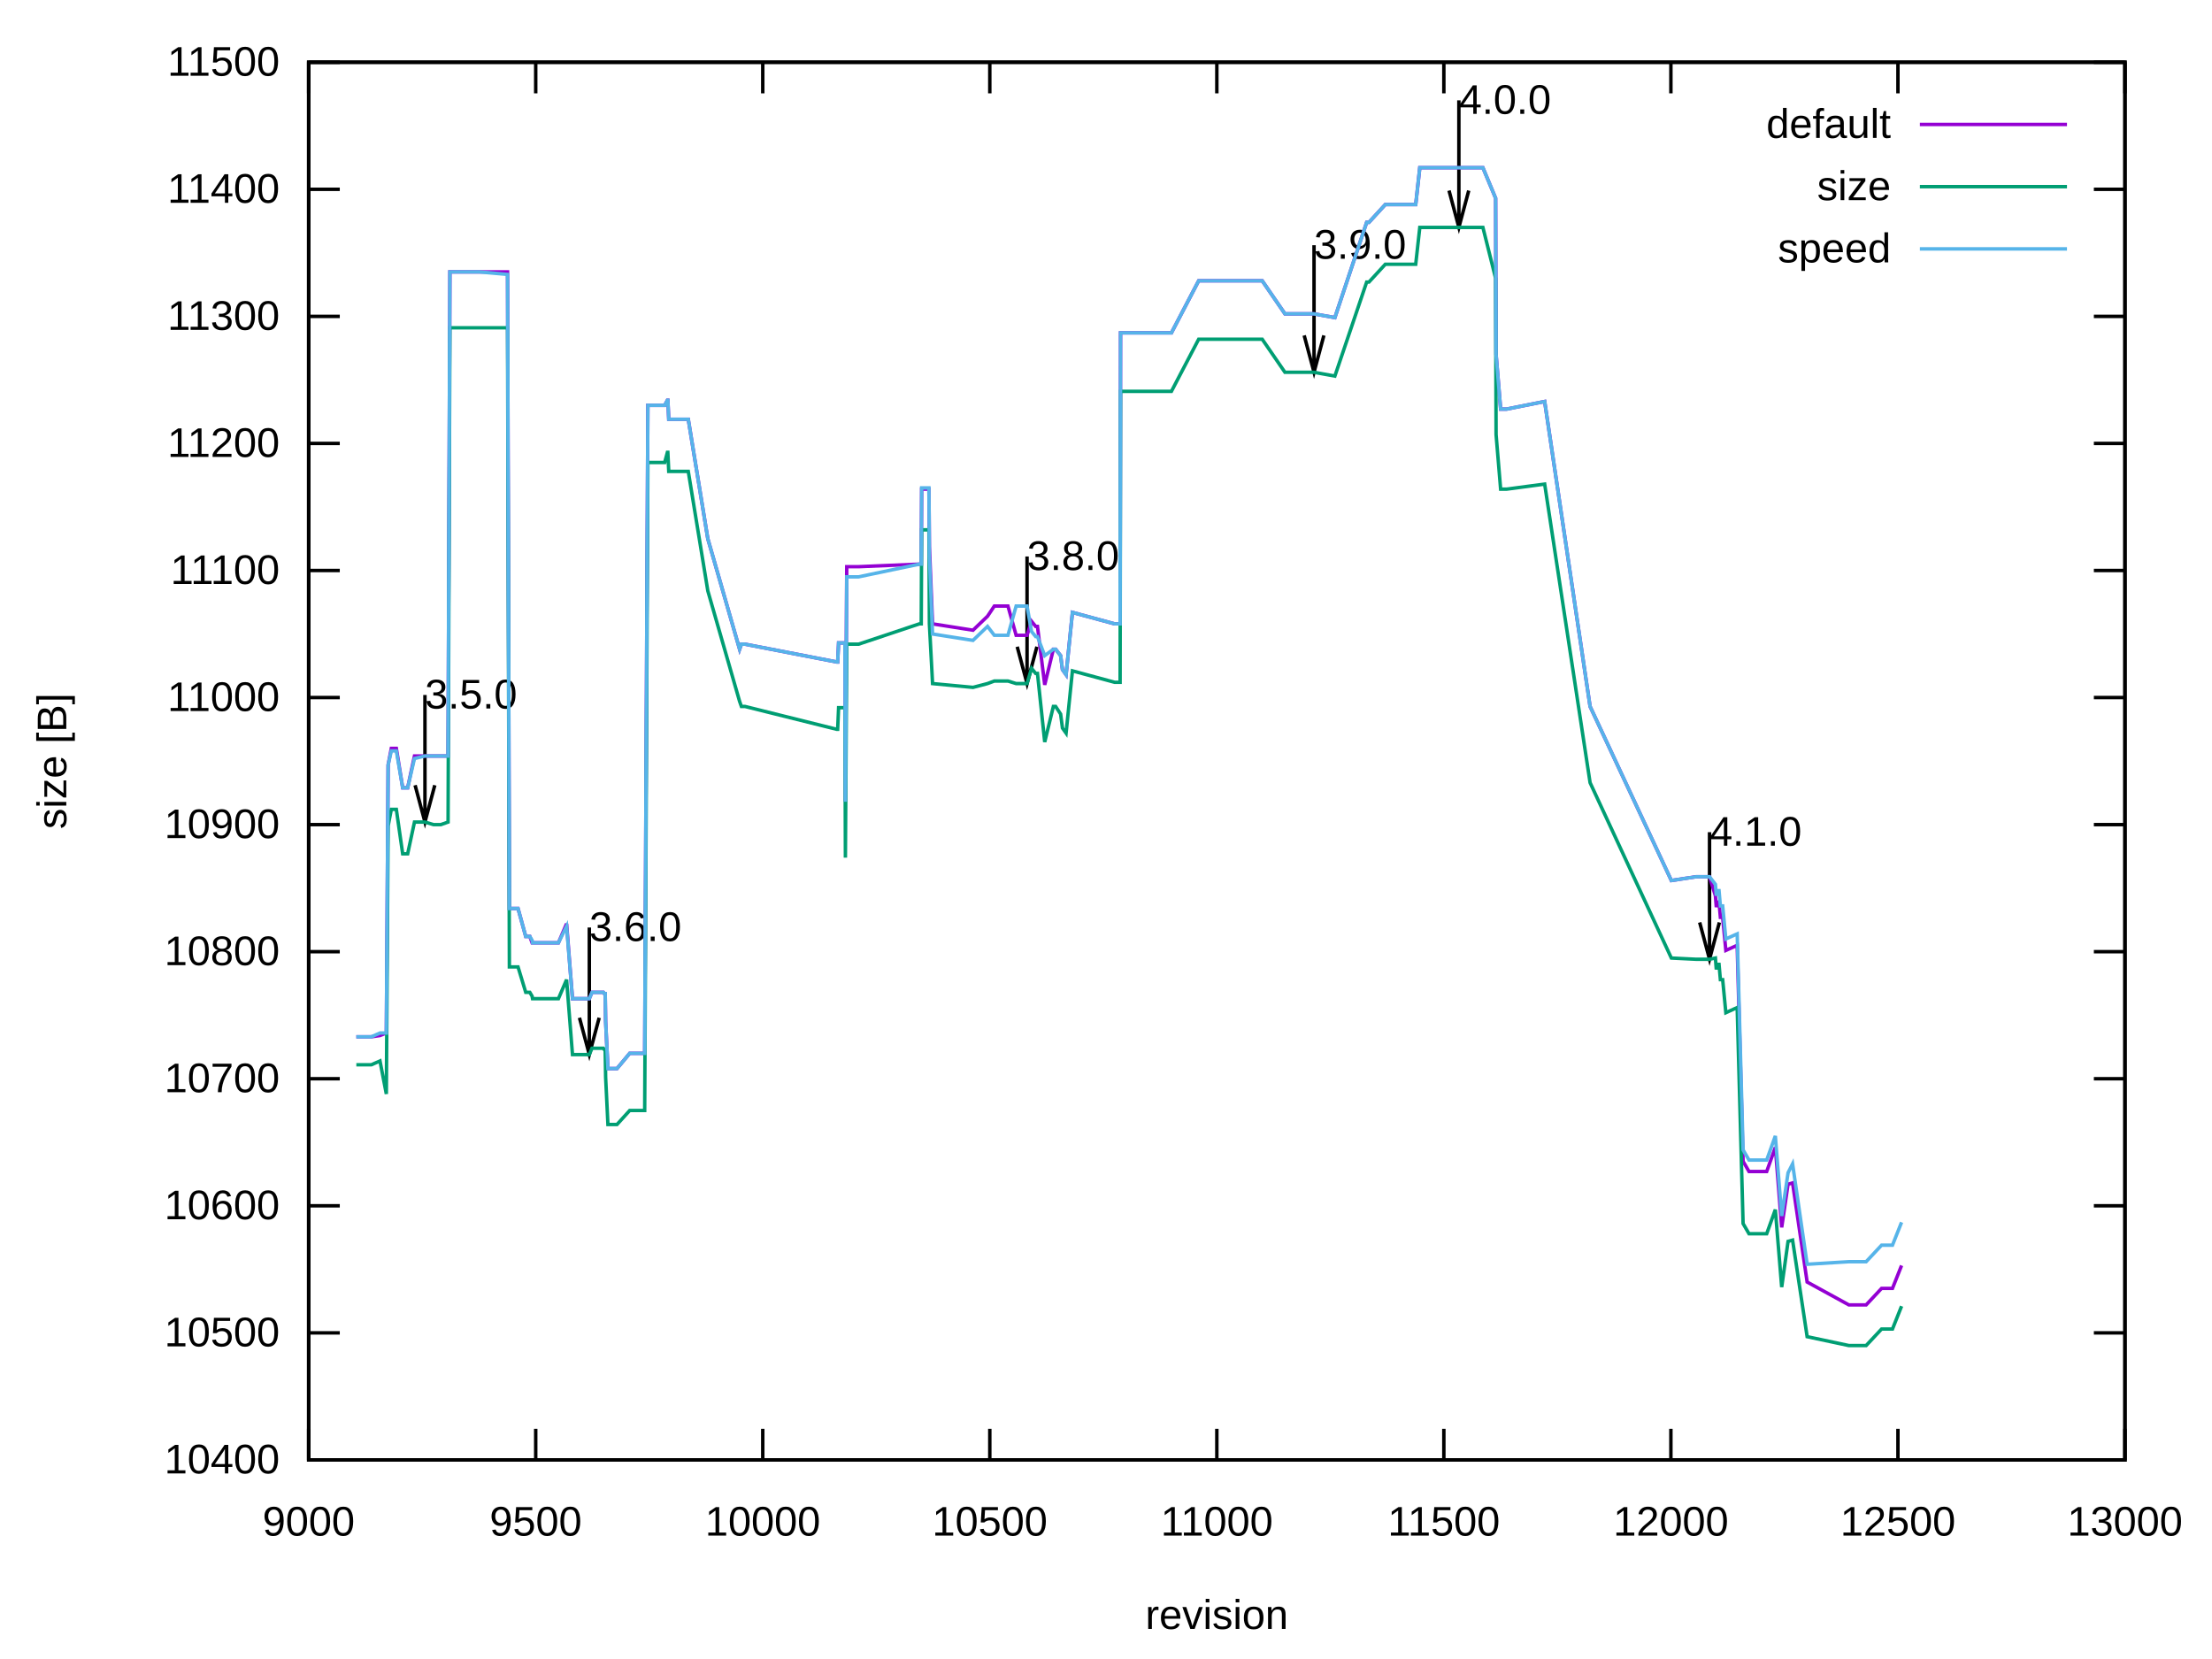
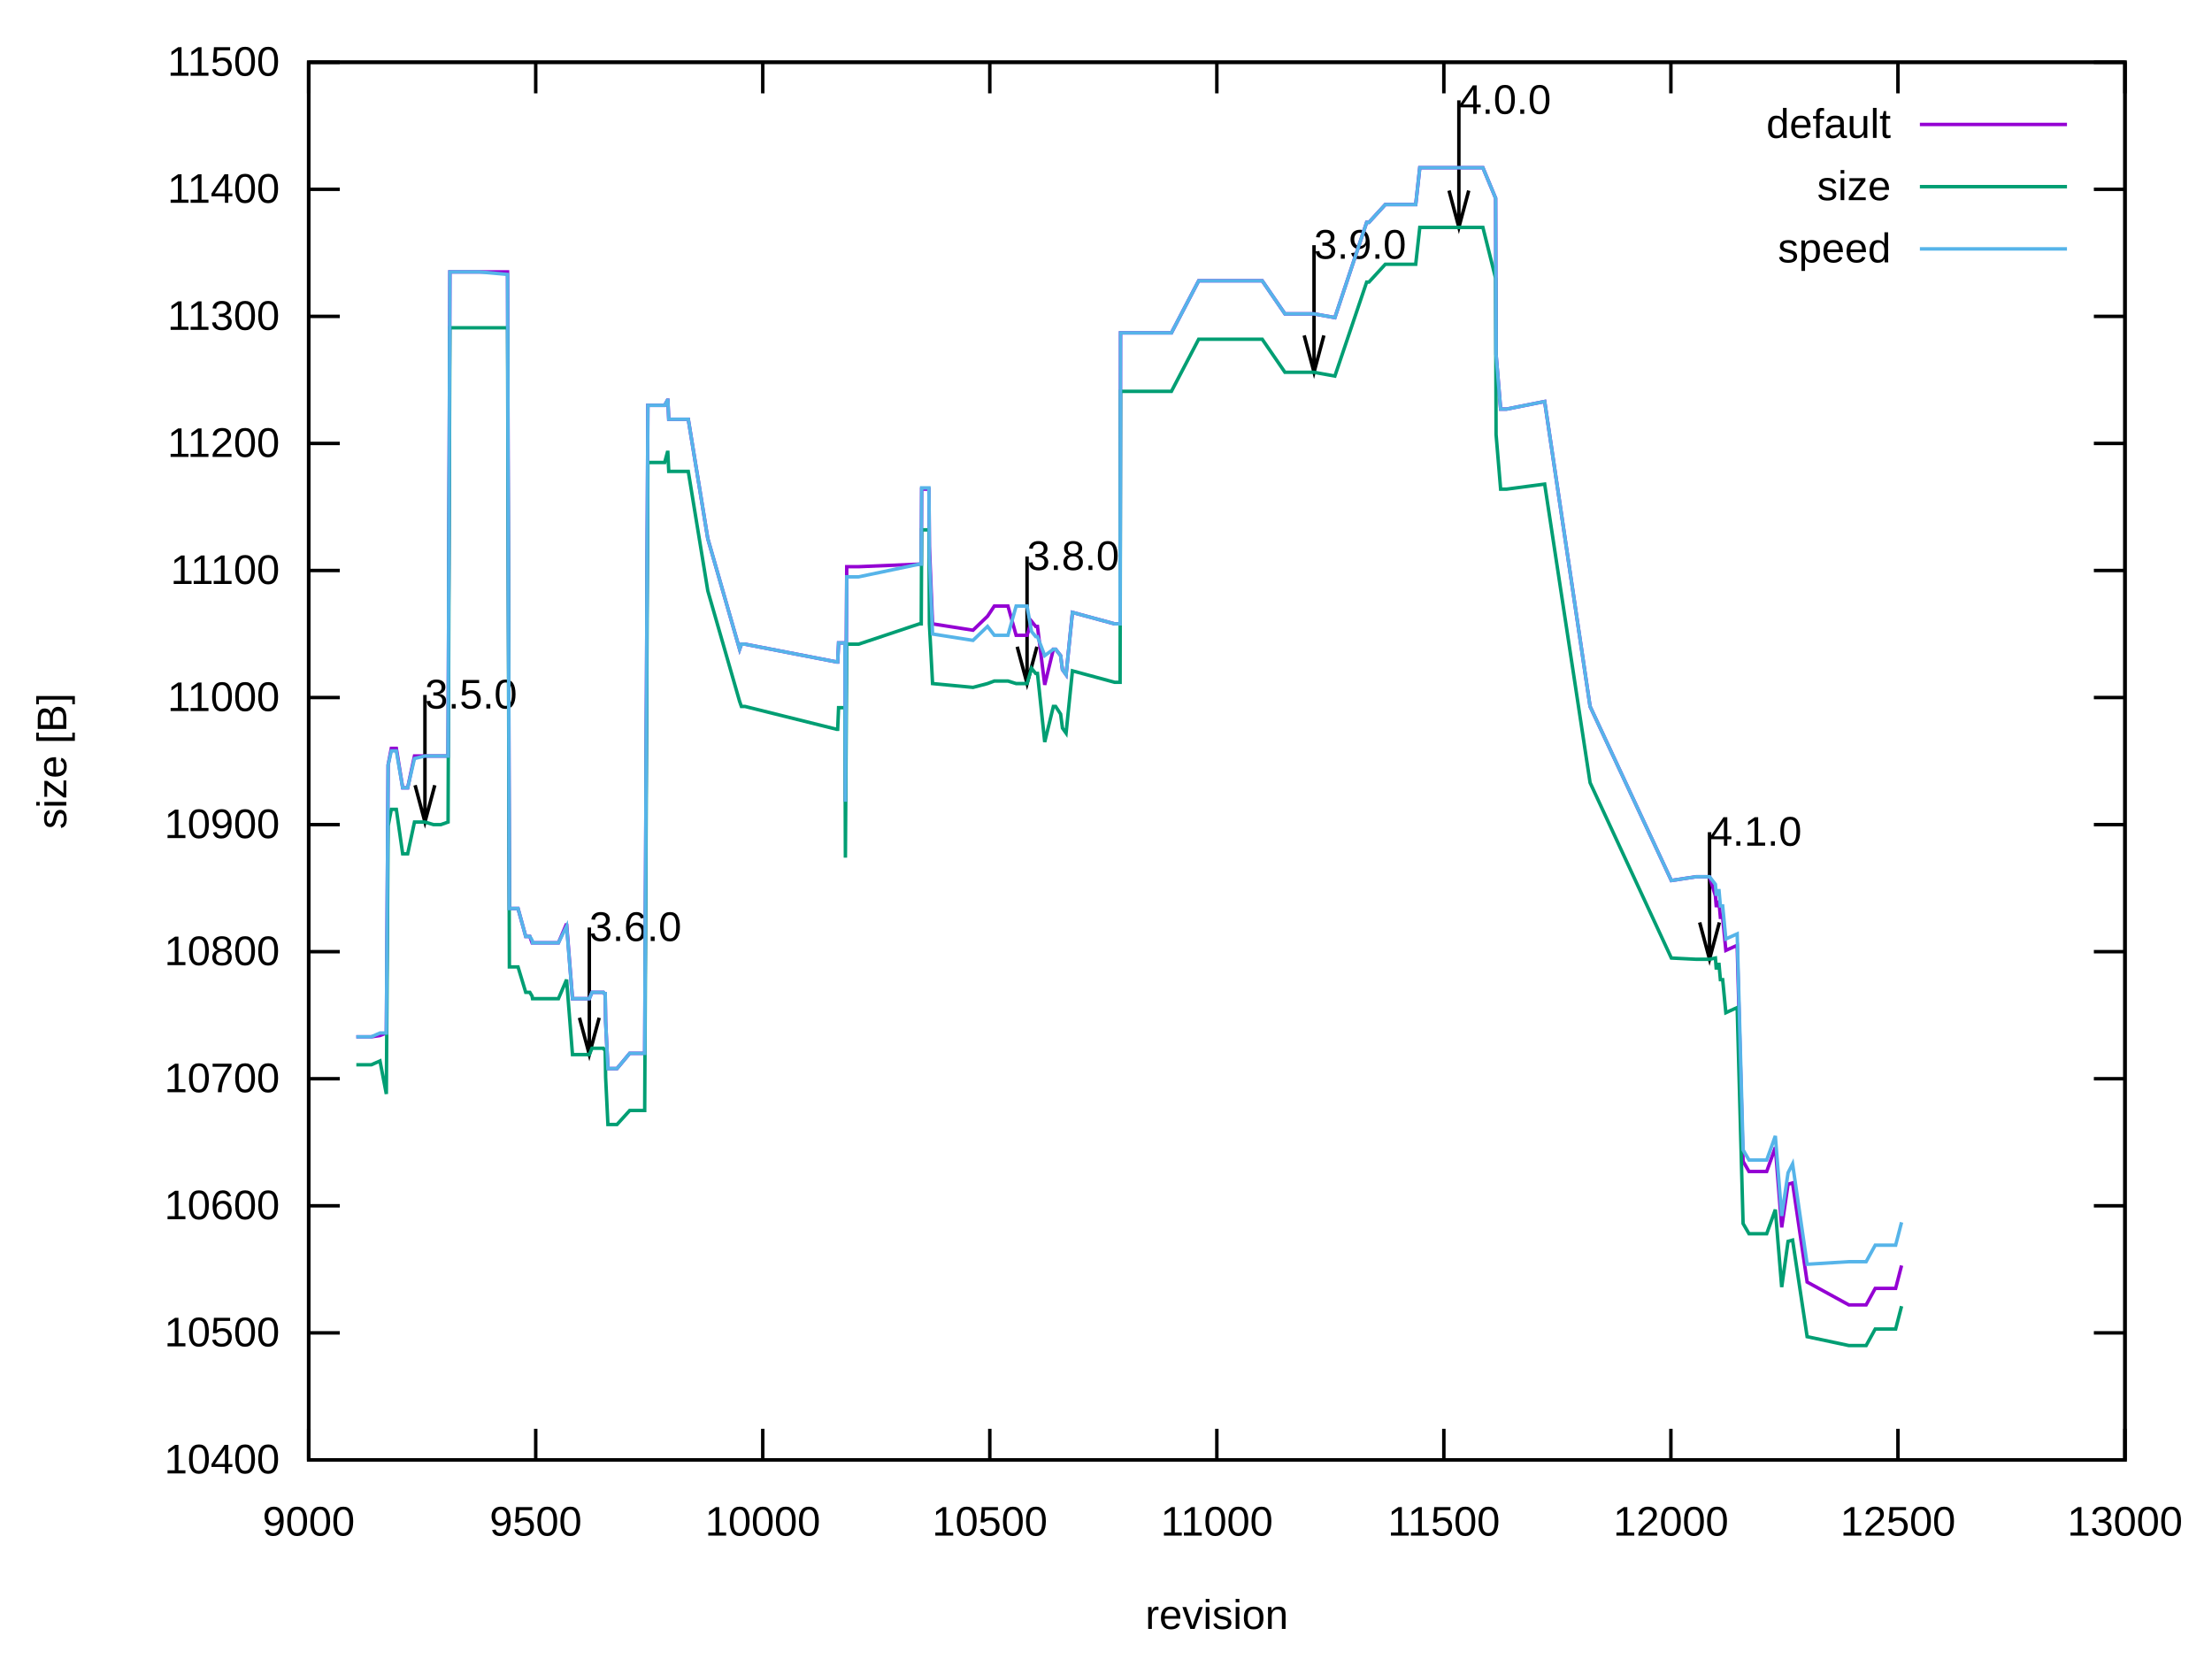
<svg xmlns="http://www.w3.org/2000/svg" xmlns:xlink="http://www.w3.org/1999/xlink" width="640" height="480" viewBox="0 0 640 480">
  <g id="gnuplot_canvas">
    <rect x="0" y="0" width="640" height="480" fill="none" />
    <defs>
      <circle id="gpDot" r="0.5" stroke-width="0.5" stroke="currentColor" />
      <path id="gpPt0" stroke-width="0.222" stroke="currentColor" d="M-1,0 h2 M0,-1 v2" />
      <path id="gpPt1" stroke-width="0.222" stroke="currentColor" d="M-1,-1 L1,1 M1,-1 L-1,1" />
      <path id="gpPt2" stroke-width="0.222" stroke="currentColor" d="M-1,0 L1,0 M0,-1 L0,1 M-1,-1 L1,1 M-1,1 L1,-1" />
      <rect id="gpPt3" stroke-width="0.222" stroke="currentColor" x="-1" y="-1" width="2" height="2" />
      <rect id="gpPt4" stroke-width="0.222" stroke="currentColor" fill="currentColor" x="-1" y="-1" width="2" height="2" />
      <circle id="gpPt5" stroke-width="0.222" stroke="currentColor" cx="0" cy="0" r="1" />
      <use xlink:href="#gpPt5" id="gpPt6" fill="currentColor" stroke="none" />
      <path id="gpPt7" stroke-width="0.222" stroke="currentColor" d="M0,-1.33 L-1.33,0.67 L1.33,0.67 z" />
      <use xlink:href="#gpPt7" id="gpPt8" fill="currentColor" stroke="none" />
      <use xlink:href="#gpPt7" id="gpPt9" stroke="currentColor" transform="rotate(180)" />
      <use xlink:href="#gpPt9" id="gpPt10" fill="currentColor" stroke="none" />
      <use xlink:href="#gpPt3" id="gpPt11" stroke="currentColor" transform="rotate(45)" />
      <use xlink:href="#gpPt11" id="gpPt12" fill="currentColor" stroke="none" />
      <path id="gpPt13" stroke-width="0.222" stroke="currentColor" d="M0,1.330 L1.265,0.411 L0.782,-1.067 L-0.782,-1.076 L-1.265,0.411 z" />
      <use xlink:href="#gpPt13" id="gpPt14" fill="currentColor" stroke="none" />
      <filter id="textbox" filterUnits="objectBoundingBox" x="0" y="0" height="1" width="1">
        <feFlood flood-color="white" flood-opacity="1" result="bgnd" />
        <feComposite in="SourceGraphic" in2="bgnd" operator="atop" />
      </filter>
      <filter id="greybox" filterUnits="objectBoundingBox" x="0" y="0" height="1" width="1">
        <feFlood flood-color="lightgrey" flood-opacity="1" result="grey" />
        <feComposite in="SourceGraphic" in2="grey" operator="atop" />
      </filter>
    </defs>
    <g fill="none" color="white" stroke="currentColor" stroke-width="1.00" stroke-linecap="butt" stroke-linejoin="miter">
</g>
    <g fill="none" color="black" stroke="currentColor" stroke-width="1.00" stroke-linecap="butt" stroke-linejoin="miter">
      <path stroke="black" d="M89.31,422.40 L98.31,422.40 M614.82,422.40 L605.82,422.40  " />
      <g transform="translate(80.92,426.30)" stroke="none" fill="black" font-family="Arial" font-size="12.00" text-anchor="end">
        <text>
          <tspan font-family="Arial"> 10400</tspan>
        </text>
      </g>
    </g>
    <g fill="none" color="black" stroke="currentColor" stroke-width="1.00" stroke-linecap="butt" stroke-linejoin="miter">
      <path stroke="black" d="M89.31,385.64 L98.31,385.64 M614.82,385.64 L605.82,385.64  " />
      <g transform="translate(80.92,389.54)" stroke="none" fill="black" font-family="Arial" font-size="12.00" text-anchor="end">
        <text>
          <tspan font-family="Arial"> 10500</tspan>
        </text>
      </g>
    </g>
    <g fill="none" color="black" stroke="currentColor" stroke-width="1.00" stroke-linecap="butt" stroke-linejoin="miter">
      <path stroke="black" d="M89.31,348.87 L98.31,348.87 M614.82,348.87 L605.82,348.87  " />
      <g transform="translate(80.92,352.77)" stroke="none" fill="black" font-family="Arial" font-size="12.00" text-anchor="end">
        <text>
          <tspan font-family="Arial"> 10600</tspan>
        </text>
      </g>
    </g>
    <g fill="none" color="black" stroke="currentColor" stroke-width="1.00" stroke-linecap="butt" stroke-linejoin="miter">
      <path stroke="black" d="M89.31,312.11 L98.31,312.11 M614.82,312.11 L605.82,312.11  " />
      <g transform="translate(80.92,316.01)" stroke="none" fill="black" font-family="Arial" font-size="12.00" text-anchor="end">
        <text>
          <tspan font-family="Arial"> 10700</tspan>
        </text>
      </g>
    </g>
    <g fill="none" color="black" stroke="currentColor" stroke-width="1.00" stroke-linecap="butt" stroke-linejoin="miter">
      <path stroke="black" d="M89.31,275.35 L98.31,275.35 M614.82,275.35 L605.82,275.35  " />
      <g transform="translate(80.92,279.25)" stroke="none" fill="black" font-family="Arial" font-size="12.00" text-anchor="end">
        <text>
          <tspan font-family="Arial"> 10800</tspan>
        </text>
      </g>
    </g>
    <g fill="none" color="black" stroke="currentColor" stroke-width="1.00" stroke-linecap="butt" stroke-linejoin="miter">
      <path stroke="black" d="M89.31,238.59 L98.31,238.59 M614.82,238.59 L605.82,238.59  " />
      <g transform="translate(80.92,242.49)" stroke="none" fill="black" font-family="Arial" font-size="12.00" text-anchor="end">
        <text>
          <tspan font-family="Arial"> 10900</tspan>
        </text>
      </g>
    </g>
    <g fill="none" color="black" stroke="currentColor" stroke-width="1.00" stroke-linecap="butt" stroke-linejoin="miter">
      <path stroke="black" d="M89.31,201.82 L98.31,201.82 M614.82,201.82 L605.82,201.82  " />
      <g transform="translate(80.92,205.72)" stroke="none" fill="black" font-family="Arial" font-size="12.00" text-anchor="end">
        <text>
          <tspan font-family="Arial"> 11000</tspan>
        </text>
      </g>
    </g>
    <g fill="none" color="black" stroke="currentColor" stroke-width="1.00" stroke-linecap="butt" stroke-linejoin="miter">
      <path stroke="black" d="M89.31,165.06 L98.31,165.06 M614.82,165.06 L605.82,165.06  " />
      <g transform="translate(80.92,168.96)" stroke="none" fill="black" font-family="Arial" font-size="12.00" text-anchor="end">
        <text>
          <tspan font-family="Arial"> 11100</tspan>
        </text>
      </g>
    </g>
    <g fill="none" color="black" stroke="currentColor" stroke-width="1.00" stroke-linecap="butt" stroke-linejoin="miter">
      <path stroke="black" d="M89.31,128.30 L98.31,128.30 M614.82,128.30 L605.82,128.30  " />
      <g transform="translate(80.92,132.20)" stroke="none" fill="black" font-family="Arial" font-size="12.00" text-anchor="end">
        <text>
          <tspan font-family="Arial"> 11200</tspan>
        </text>
      </g>
    </g>
    <g fill="none" color="black" stroke="currentColor" stroke-width="1.00" stroke-linecap="butt" stroke-linejoin="miter">
      <path stroke="black" d="M89.31,91.54 L98.31,91.54 M614.82,91.54 L605.82,91.54  " />
      <g transform="translate(80.92,95.44)" stroke="none" fill="black" font-family="Arial" font-size="12.00" text-anchor="end">
        <text>
          <tspan font-family="Arial"> 11300</tspan>
        </text>
      </g>
    </g>
    <g fill="none" color="black" stroke="currentColor" stroke-width="1.00" stroke-linecap="butt" stroke-linejoin="miter">
      <path stroke="black" d="M89.31,54.77 L98.31,54.77 M614.82,54.77 L605.82,54.77  " />
      <g transform="translate(80.92,58.67)" stroke="none" fill="black" font-family="Arial" font-size="12.00" text-anchor="end">
        <text>
          <tspan font-family="Arial"> 11400</tspan>
        </text>
      </g>
    </g>
    <g fill="none" color="black" stroke="currentColor" stroke-width="1.00" stroke-linecap="butt" stroke-linejoin="miter">
      <path stroke="black" d="M89.31,18.01 L98.31,18.01 M614.82,18.01 L605.82,18.01  " />
      <g transform="translate(80.92,21.91)" stroke="none" fill="black" font-family="Arial" font-size="12.00" text-anchor="end">
        <text>
          <tspan font-family="Arial"> 11500</tspan>
        </text>
      </g>
    </g>
    <g fill="none" color="black" stroke="currentColor" stroke-width="1.00" stroke-linecap="butt" stroke-linejoin="miter">
      <path stroke="black" d="M89.31,422.40 L89.31,413.40 M89.31,18.01 L89.31,27.01  " />
      <g transform="translate(89.31,444.30)" stroke="none" fill="black" font-family="Arial" font-size="12.00" text-anchor="middle">
        <text>
          <tspan font-family="Arial"> 9000</tspan>
        </text>
      </g>
    </g>
    <g fill="none" color="black" stroke="currentColor" stroke-width="1.00" stroke-linecap="butt" stroke-linejoin="miter">
      <path stroke="black" d="M155.00,422.40 L155.00,413.40 M155.00,18.01 L155.00,27.01  " />
      <g transform="translate(155.00,444.30)" stroke="none" fill="black" font-family="Arial" font-size="12.00" text-anchor="middle">
        <text>
          <tspan font-family="Arial"> 9500</tspan>
        </text>
      </g>
    </g>
    <g fill="none" color="black" stroke="currentColor" stroke-width="1.00" stroke-linecap="butt" stroke-linejoin="miter">
      <path stroke="black" d="M220.69,422.40 L220.69,413.40 M220.69,18.01 L220.69,27.01  " />
      <g transform="translate(220.69,444.30)" stroke="none" fill="black" font-family="Arial" font-size="12.00" text-anchor="middle">
        <text>
          <tspan font-family="Arial"> 10000</tspan>
        </text>
      </g>
    </g>
    <g fill="none" color="black" stroke="currentColor" stroke-width="1.00" stroke-linecap="butt" stroke-linejoin="miter">
      <path stroke="black" d="M286.38,422.40 L286.38,413.40 M286.38,18.01 L286.38,27.01  " />
      <g transform="translate(286.38,444.30)" stroke="none" fill="black" font-family="Arial" font-size="12.00" text-anchor="middle">
        <text>
          <tspan font-family="Arial"> 10500</tspan>
        </text>
      </g>
    </g>
    <g fill="none" color="black" stroke="currentColor" stroke-width="1.00" stroke-linecap="butt" stroke-linejoin="miter">
      <path stroke="black" d="M352.07,422.40 L352.07,413.40 M352.07,18.01 L352.07,27.01  " />
      <g transform="translate(352.07,444.30)" stroke="none" fill="black" font-family="Arial" font-size="12.00" text-anchor="middle">
        <text>
          <tspan font-family="Arial"> 11000</tspan>
        </text>
      </g>
    </g>
    <g fill="none" color="black" stroke="currentColor" stroke-width="1.00" stroke-linecap="butt" stroke-linejoin="miter">
      <path stroke="black" d="M417.75,422.40 L417.75,413.40 M417.75,18.01 L417.75,27.01  " />
      <g transform="translate(417.75,444.30)" stroke="none" fill="black" font-family="Arial" font-size="12.00" text-anchor="middle">
        <text>
          <tspan font-family="Arial"> 11500</tspan>
        </text>
      </g>
    </g>
    <g fill="none" color="black" stroke="currentColor" stroke-width="1.00" stroke-linecap="butt" stroke-linejoin="miter">
      <path stroke="black" d="M483.44,422.40 L483.44,413.40 M483.44,18.01 L483.44,27.01  " />
      <g transform="translate(483.44,444.30)" stroke="none" fill="black" font-family="Arial" font-size="12.00" text-anchor="middle">
        <text>
          <tspan font-family="Arial"> 12000</tspan>
        </text>
      </g>
    </g>
    <g fill="none" color="black" stroke="currentColor" stroke-width="1.00" stroke-linecap="butt" stroke-linejoin="miter">
      <path stroke="black" d="M549.13,422.40 L549.13,413.40 M549.13,18.01 L549.13,27.01  " />
      <g transform="translate(549.13,444.30)" stroke="none" fill="black" font-family="Arial" font-size="12.00" text-anchor="middle">
        <text>
          <tspan font-family="Arial"> 12500</tspan>
        </text>
      </g>
    </g>
    <g fill="none" color="black" stroke="currentColor" stroke-width="1.00" stroke-linecap="butt" stroke-linejoin="miter">
      <path stroke="black" d="M614.82,422.40 L614.82,413.40 M614.82,18.01 L614.82,27.01  " />
      <g transform="translate(614.82,444.30)" stroke="none" fill="black" font-family="Arial" font-size="12.00" text-anchor="middle">
        <text>
          <tspan font-family="Arial"> 13000</tspan>
        </text>
      </g>
    </g>
    <g fill="none" color="black" stroke="currentColor" stroke-width="1.00" stroke-linecap="butt" stroke-linejoin="miter">
</g>
    <g fill="none" color="black" stroke="currentColor" stroke-width="1.00" stroke-linecap="butt" stroke-linejoin="miter">
      <path stroke="black" d="M89.31,18.01 L89.31,422.40 L614.82,422.40 L614.82,18.01 L89.31,18.01 Z  " />
      <g transform="translate(122.94,204.99)" stroke="none" fill="black" font-family="Arial" font-size="12.00" text-anchor="start">
        <text>
          <tspan font-family="Arial">3.5.0</tspan>
        </text>
      </g>
      <g transform="translate(170.50,272.26)" stroke="none" fill="black" font-family="Arial" font-size="12.00" text-anchor="start">
        <text>
          <tspan font-family="Arial">3.6.0</tspan>
        </text>
      </g>
      <g transform="translate(297.15,164.92)" stroke="none" fill="black" font-family="Arial" font-size="12.00" text-anchor="start">
        <text>
          <tspan font-family="Arial">3.8.0</tspan>
        </text>
      </g>
      <g transform="translate(380.18,74.85)" stroke="none" fill="black" font-family="Arial" font-size="12.00" text-anchor="start">
        <text>
          <tspan font-family="Arial">3.9.0</tspan>
        </text>
      </g>
      <g transform="translate(422.09,32.94)" stroke="none" fill="black" font-family="Arial" font-size="12.00" text-anchor="start">
        <text>
          <tspan font-family="Arial">4.0.0</tspan>
        </text>
      </g>
      <g transform="translate(494.61,244.69)" stroke="none" fill="black" font-family="Arial" font-size="12.00" text-anchor="start">
        <text>
          <tspan font-family="Arial">4.1.0</tspan>
        </text>
      </g>
      <path stroke="black" d="M120.10,227.19 L122.95,237.84 L125.80,227.19 M122.95,201.08 L122.95,237.84 M167.66,294.47 L170.51,305.12 L173.36,294.47   M170.51,268.35 L170.51,305.12 M294.31,187.12 L297.16,197.77 L300.01,187.12 M297.16,161.01 L297.16,197.77 M377.34,97.05   L380.19,107.70 L383.04,97.05 M380.19,70.94 L380.19,107.70 M419.25,55.14 L422.10,65.79 L424.95,55.14 M422.10,29.03   L422.10,65.79 M491.77,266.89 L494.62,277.54 L497.47,266.89 M494.62,240.78 L494.62,277.54  " />
    </g>
    <g fill="none" color="black" stroke="currentColor" stroke-width="1.00" stroke-linecap="butt" stroke-linejoin="miter">
      <g transform="translate(19.18,220.21) rotate(270)" stroke="none" fill="black" font-family="Arial" font-size="12.00" text-anchor="middle">
        <text>
          <tspan font-family="Arial">size [B]</tspan>
        </text>
      </g>
    </g>
    <g fill="none" color="black" stroke="currentColor" stroke-width="1.00" stroke-linecap="butt" stroke-linejoin="miter">
      <g transform="translate(352.06,471.30)" stroke="none" fill="black" font-family="Arial" font-size="12.00" text-anchor="middle">
        <text>
          <tspan font-family="Arial">revision</tspan>
        </text>
      </g>
    </g>
    <g fill="none" color="black" stroke="currentColor" stroke-width="1.00" stroke-linecap="butt" stroke-linejoin="miter">
</g>
    <g id="gnuplot_plot_1">
      <g fill="none" color="black" stroke="currentColor" stroke-width="1.00" stroke-linecap="butt" stroke-linejoin="miter">
        <g transform="translate(547.09,39.91)" stroke="none" fill="black" font-family="Arial" font-size="12.00" text-anchor="end">
          <text>
            <tspan font-family="Arial">default</tspan>
          </text>
        </g>
      </g>
      <g fill="none" color="black" stroke="currentColor" stroke-width="1.00" stroke-linecap="butt" stroke-linejoin="miter">
-         <path stroke="rgb(148,   0, 211)" d="M555.48,36.01 L598.04,36.01 M103.10,299.98 L105.08,299.98 L105.60,299.98 L105.99,299.98 L107.44,299.98 L109.94,299.61   L111.78,298.88 L112.30,221.31 L113.22,216.53 L113.88,216.53 L114.40,216.53 L114.67,216.53 L116.51,227.93 L116.64,227.93   L117.95,227.93 L119.92,218.73 L122.94,218.73 L125.44,218.73 L127.54,218.73 L129.64,218.73 L130.17,78.67 L131.22,78.67   L135.82,78.67 L138.71,78.67 L146.85,78.67 L147.38,262.85 L147.77,262.85 L148.69,262.85 L149.88,262.85 L152.11,270.94   L153.29,270.94 L153.95,272.78 L154.08,272.78 L154.74,272.78 L157.76,272.78 L160.25,272.78 L161.57,272.78 L163.93,267.26   L165.64,288.95 L166.69,288.95 L167.61,288.95 L168.27,288.95 L168.40,288.95 L168.53,288.95 L168.66,288.95 L170.50,288.95   L171.29,287.11 L172.34,287.11 L172.73,287.11 L172.87,287.11 L173.00,287.11 L173.13,287.11 L173.39,287.11 L174.05,287.11   L174.18,287.11 L174.57,287.11 L174.84,287.48 L175.10,287.48 L175.23,295.57 L175.89,309.17 L176.28,309.17 L176.54,309.17   L176.68,309.17 L176.81,309.17 L178.52,309.17 L182.19,304.76 L185.22,304.76 L186.53,304.76 L187.45,117.27 L187.97,117.27   L189.29,117.27 L189.68,117.27 L189.81,117.27 L189.95,117.27 L190.08,117.27 L190.86,117.27 L192.31,117.27 L193.10,115.80   L193.23,115.80 L193.49,121.31 L194.02,121.31 L194.81,121.31 L195.33,121.31 L195.46,121.31 L196.38,121.31 L196.78,121.31   L196.91,121.31 L197.04,121.31 L198.35,121.31 L198.62,121.31 L199.14,121.31 L204.79,155.87 L213.99,187.85 L214.51,186.38   L214.78,186.38 L214.91,186.38 L215.56,186.38 L242.10,191.53 L242.36,191.53 L242.63,186.02 L243.55,186.02 L244.47,186.02   L244.60,231.97 L244.99,163.96 L245.91,163.96 L248.15,163.96 L248.41,163.96 L266.01,163.22 L266.54,163.22 L266.67,141.53   L268.77,141.53 L268.90,158.08 L269.82,180.50 L281.52,182.34 L285.72,178.30 L287.69,175.35 L291.63,175.35 L294.00,183.81   L297.15,183.81 L298.46,179.77 L299.65,181.24 L300.17,181.24 L302.27,198.15 L304.77,187.85 L305.43,187.85 L306.87,189.69   L307.40,193.74 L308.45,195.21 L310.29,177.19 L322.51,180.50 L323.42,180.50 L323.95,180.50 L324.08,180.50 L324.21,96.31   L324.48,96.31 L325.79,96.31 L338.93,96.31 L346.81,81.24 L348.65,81.24 L363.49,81.24 L365.20,81.24 L371.77,90.80   L380.18,90.80 L386.22,91.90 L395.42,64.33 L396.08,64.33 L400.81,59.18 L409.21,59.18 L409.61,59.18 L410.79,48.52   L418.67,48.52 L418.94,48.52 L422.09,48.52 L429.05,48.52 L432.73,57.35 L432.86,102.56 L434.18,118.37 L434.83,118.37   L434.96,118.37 L435.75,118.37 L435.88,118.37 L446.92,116.17 L460.06,204.40 L483.57,254.76 L490.80,253.66 L494.61,253.66   L496.32,259.17 L496.58,262.48 L496.84,261.01 L497.37,261.01 L497.76,265.42 L498.42,265.42 L499.34,274.98 L502.62,273.51   L504.33,336.01 L506.04,338.95 L511.16,338.95 L513.66,331.96 L515.50,355.12 L517.34,342.62 L518.65,342.26 L522.86,370.93   L534.94,377.55 L537.96,377.55 L539.93,377.55 L544.40,372.77 L547.55,372.77 L550.18,366.15  " />
+         <path stroke="rgb(148,   0, 211)" d="M555.48,36.01 L598.04,36.01 M103.10,299.98 L105.08,299.98 L105.60,299.98 L105.99,299.98 L107.44,299.98 L109.94,299.61   L111.78,298.88 L112.30,221.31 L113.22,216.53 L113.88,216.53 L114.40,216.53 L114.67,216.53 L116.51,227.93 L116.64,227.93   L117.95,227.93 L119.92,218.73 L122.94,218.73 L125.44,218.73 L127.54,218.73 L129.64,218.73 L130.17,78.67 L131.22,78.67   L135.82,78.67 L138.71,78.67 L146.85,78.67 L147.38,262.85 L147.77,262.85 L148.69,262.85 L149.88,262.85 L152.11,270.94   L153.29,270.94 L153.95,272.78 L154.08,272.78 L154.74,272.78 L157.76,272.78 L160.25,272.78 L161.57,272.78 L163.93,267.26   L165.64,288.95 L166.69,288.95 L167.61,288.95 L168.27,288.95 L168.40,288.95 L168.53,288.95 L168.66,288.95 L170.50,288.95   L171.29,287.11 L172.34,287.11 L172.73,287.11 L172.87,287.11 L173.00,287.11 L173.13,287.11 L173.39,287.11 L174.05,287.11   L174.18,287.11 L174.57,287.11 L174.84,287.48 L175.10,287.48 L175.23,295.57 L175.89,309.17 L176.28,309.17 L176.54,309.17   L176.68,309.17 L176.81,309.17 L178.52,309.17 L182.19,304.76 L185.22,304.76 L186.53,304.76 L187.45,117.27 L187.97,117.27   L189.29,117.27 L189.68,117.27 L189.81,117.27 L189.95,117.27 L190.08,117.27 L190.86,117.27 L192.31,117.27 L193.10,115.80   L193.23,115.80 L193.49,121.31 L194.02,121.31 L194.81,121.31 L195.33,121.31 L195.46,121.31 L196.38,121.31 L196.78,121.31   L196.91,121.31 L197.04,121.31 L198.35,121.31 L198.62,121.31 L199.14,121.31 L204.79,155.87 L213.99,187.85 L214.51,186.38   L214.78,186.38 L214.91,186.38 L215.56,186.38 L242.10,191.53 L242.36,191.53 L242.63,186.02 L243.55,186.02 L244.47,186.02   L244.60,231.97 L244.99,163.96 L245.91,163.96 L248.15,163.96 L248.41,163.96 L266.01,163.22 L266.54,163.22 L266.67,141.53   L268.77,141.53 L268.90,158.08 L269.82,180.50 L281.52,182.34 L285.72,178.30 L287.69,175.35 L291.63,175.35 L294.00,183.81   L297.15,183.81 L298.46,179.77 L299.65,181.24 L300.17,181.24 L302.27,198.15 L304.77,187.85 L305.43,187.85 L306.87,189.69   L307.40,193.74 L308.45,195.21 L310.29,177.19 L322.51,180.50 L323.42,180.50 L323.95,180.50 L324.08,180.50 L324.21,96.31   L324.48,96.31 L325.79,96.31 L338.93,96.31 L346.81,81.24 L348.65,81.24 L363.49,81.24 L365.20,81.24 L371.77,90.80   L380.18,90.80 L386.22,91.90 L395.42,64.33 L396.08,64.33 L400.81,59.18 L409.21,59.18 L409.61,59.18 L410.79,48.52   L418.67,48.52 L418.94,48.52 L422.09,48.52 L429.05,48.52 L432.73,57.35 L432.86,102.56 L434.18,118.37 L434.83,118.37   L434.96,118.37 L435.75,118.37 L435.88,118.37 L446.92,116.17 L460.06,204.40 L483.57,254.76 L490.80,253.66 L494.61,253.66   L496.32,259.17 L496.58,262.48 L496.84,261.01 L497.37,261.01 L497.76,265.42 L498.42,265.42 L499.34,274.98 L502.62,273.51   L504.33,336.01 L506.04,338.95 L511.16,338.95 L513.66,331.96 L515.50,355.12 L517.34,342.62 L518.65,342.26 L522.86,370.93   L534.94,377.55 L537.96,377.55 L539.93,377.55 L542.56,372.77 L544.40,372.77 L547.55,372.77 L548.47,372.77 L550.18,366.15    " />
      </g>
    </g>
    <g id="gnuplot_plot_2">
      <g fill="none" color="black" stroke="currentColor" stroke-width="1.00" stroke-linecap="butt" stroke-linejoin="miter">
        <g transform="translate(547.09,57.91)" stroke="none" fill="black" font-family="Arial" font-size="12.00" text-anchor="end">
          <text>
            <tspan font-family="Arial">size</tspan>
          </text>
        </g>
      </g>
      <g fill="none" color="black" stroke="currentColor" stroke-width="1.00" stroke-linecap="butt" stroke-linejoin="miter">
-         <path stroke="rgb(  0, 158, 115)" d="M555.48,54.01 L598.04,54.01 M103.10,308.07 L105.08,308.07 L105.60,308.07 L105.99,308.07 L107.44,308.07 L109.94,306.97   L111.78,316.52 L112.30,238.95 L113.22,234.17 L113.88,234.17 L114.40,234.17 L114.67,234.17 L116.51,247.04 L116.64,247.04   L117.95,247.04 L119.92,237.85 L122.94,237.85 L125.44,238.59 L127.54,238.59 L129.64,237.85 L130.17,94.84 L131.22,94.84   L135.82,94.84 L138.71,94.84 L146.85,94.84 L147.38,279.76 L147.77,279.76 L148.69,279.76 L149.88,279.76 L152.11,287.11   L153.29,287.11 L153.95,288.22 L154.08,288.95 L154.74,288.95 L157.76,288.95 L160.25,288.95 L161.57,288.95 L163.93,283.44   L165.64,305.13 L166.69,305.13 L167.61,305.13 L168.27,305.13 L168.40,305.13 L168.53,305.13 L168.66,305.13 L170.50,305.13   L171.29,303.29 L172.34,303.29 L172.73,303.29 L172.87,303.29 L173.00,303.29 L173.13,303.29 L173.39,303.29 L174.05,303.29   L174.18,303.29 L174.57,303.29 L174.84,303.66 L175.10,303.66 L175.23,311.74 L175.89,325.35 L176.28,325.35 L176.54,325.35   L176.68,325.35 L176.81,325.35 L178.52,325.35 L182.19,321.30 L185.22,321.30 L186.53,321.30 L187.45,133.81 L187.97,133.81   L189.29,133.81 L189.68,133.81 L189.81,133.81 L189.95,133.81 L190.08,133.81 L190.86,133.81 L192.31,133.81 L193.10,130.87   L193.23,130.87 L193.49,136.39 L194.02,136.39 L194.81,136.39 L195.33,136.39 L195.46,136.39 L196.38,136.39 L196.78,136.39   L196.91,136.39 L197.04,136.39 L198.35,136.39 L198.62,136.39 L199.14,136.39 L204.79,170.94 L213.99,202.93 L214.51,204.40   L214.78,204.40 L214.91,204.40 L215.56,204.40 L242.10,211.01 L242.36,211.01 L242.63,204.76 L243.55,204.76 L244.47,204.76   L244.60,248.14 L244.99,186.38 L245.91,186.38 L248.15,186.38 L248.41,186.38 L266.01,180.50 L266.54,180.50 L266.67,153.30   L268.77,153.30 L268.90,180.50 L269.82,197.78 L281.52,198.88 L285.72,197.78 L287.69,197.04 L291.63,197.04 L294.00,197.78   L297.15,197.78 L298.46,193.37 L299.65,194.84 L300.17,194.84 L302.27,214.69 L304.77,204.40 L305.43,204.40 L306.87,206.60   L307.40,210.65 L308.45,212.12 L310.29,194.10 L322.51,197.41 L323.42,197.41 L323.95,197.41 L324.08,197.41 L324.21,113.23   L324.48,113.23 L325.79,113.23 L338.93,113.23 L346.81,98.15 L348.65,98.15 L363.49,98.15 L365.20,98.15 L371.77,107.71   L380.18,107.71 L386.22,108.81 L395.42,81.61 L396.08,81.61 L400.81,76.46 L409.21,76.46 L409.61,76.46 L410.79,65.80   L418.67,65.80 L418.94,65.80 L422.09,65.80 L429.05,65.80 L432.73,80.51 L432.86,125.72 L434.18,141.53 L434.83,141.53   L434.96,141.53 L435.75,141.53 L435.88,141.53 L446.92,140.06 L460.06,226.45 L483.57,277.19 L490.80,277.55 L494.61,277.55   L496.32,277.19 L496.58,280.50 L496.84,279.03 L497.37,279.03 L497.76,283.44 L498.42,283.44 L499.34,293.00 L502.62,291.52   L504.33,354.02 L506.04,356.96 L511.16,356.96 L513.66,349.98 L515.50,372.40 L517.34,359.17 L518.65,358.80 L522.86,386.74   L534.94,389.31 L537.96,389.31 L539.93,389.31 L544.40,384.53 L547.55,384.53 L550.18,377.92  " />
+         <path stroke="rgb(  0, 158, 115)" d="M555.48,54.01 L598.04,54.01 M103.10,308.07 L105.08,308.07 L105.60,308.07 L105.99,308.07 L107.44,308.07 L109.94,306.97   L111.78,316.52 L112.30,238.95 L113.22,234.17 L113.88,234.17 L114.40,234.17 L114.67,234.17 L116.51,247.04 L116.64,247.04   L117.95,247.04 L119.92,237.85 L122.94,237.85 L125.44,238.59 L127.54,238.59 L129.64,237.85 L130.17,94.84 L131.22,94.84   L135.82,94.84 L138.71,94.84 L146.85,94.84 L147.38,279.76 L147.77,279.76 L148.69,279.76 L149.88,279.76 L152.11,287.11   L153.29,287.11 L153.95,288.22 L154.08,288.95 L154.74,288.95 L157.76,288.95 L160.25,288.95 L161.57,288.95 L163.93,283.44   L165.64,305.13 L166.69,305.13 L167.61,305.13 L168.27,305.13 L168.40,305.13 L168.53,305.13 L168.66,305.13 L170.50,305.13   L171.29,303.29 L172.34,303.29 L172.73,303.29 L172.87,303.29 L173.00,303.29 L173.13,303.29 L173.39,303.29 L174.05,303.29   L174.18,303.29 L174.57,303.29 L174.84,303.66 L175.10,303.66 L175.23,311.74 L175.89,325.35 L176.28,325.35 L176.54,325.35   L176.68,325.35 L176.81,325.35 L178.52,325.35 L182.19,321.30 L185.22,321.30 L186.53,321.30 L187.45,133.81 L187.97,133.81   L189.29,133.81 L189.68,133.81 L189.81,133.81 L189.95,133.81 L190.08,133.81 L190.86,133.81 L192.31,133.81 L193.10,130.87   L193.23,130.87 L193.49,136.39 L194.02,136.39 L194.81,136.39 L195.33,136.39 L195.46,136.39 L196.38,136.39 L196.78,136.39   L196.91,136.39 L197.04,136.39 L198.35,136.39 L198.62,136.39 L199.14,136.39 L204.79,170.94 L213.99,202.93 L214.51,204.40   L214.78,204.40 L214.91,204.40 L215.56,204.40 L242.10,211.01 L242.36,211.01 L242.63,204.76 L243.55,204.76 L244.47,204.76   L244.60,248.14 L244.99,186.38 L245.91,186.38 L248.15,186.38 L248.41,186.38 L266.01,180.50 L266.54,180.50 L266.67,153.30   L268.77,153.30 L268.90,180.50 L269.82,197.78 L281.52,198.88 L285.72,197.78 L287.69,197.04 L291.63,197.04 L294.00,197.78   L297.15,197.78 L298.46,193.37 L299.65,194.84 L300.17,194.84 L302.27,214.69 L304.77,204.40 L305.43,204.40 L306.87,206.60   L307.40,210.65 L308.45,212.12 L310.29,194.10 L322.51,197.41 L323.42,197.41 L323.95,197.41 L324.08,197.41 L324.21,113.23   L324.48,113.23 L325.79,113.23 L338.93,113.23 L346.81,98.15 L348.65,98.15 L363.49,98.15 L365.20,98.15 L371.77,107.71   L380.18,107.71 L386.22,108.81 L395.42,81.61 L396.08,81.61 L400.81,76.46 L409.21,76.46 L409.61,76.46 L410.79,65.80   L418.67,65.80 L418.94,65.80 L422.09,65.80 L429.05,65.80 L432.73,80.51 L432.86,125.72 L434.18,141.53 L434.83,141.53   L434.96,141.53 L435.75,141.53 L435.88,141.53 L446.92,140.06 L460.06,226.45 L483.57,277.19 L490.80,277.55 L494.61,277.55   L496.32,277.19 L496.58,280.50 L496.84,279.03 L497.37,279.03 L497.76,283.44 L498.42,283.44 L499.34,293.00 L502.62,291.52   L504.33,354.02 L506.04,356.96 L511.16,356.96 L513.66,349.98 L515.50,372.40 L517.34,359.17 L518.65,358.80 L522.86,386.74   L534.94,389.31 L537.96,389.31 L539.93,389.31 L542.56,384.53 L544.40,384.53 L547.55,384.53 L548.47,384.53 L550.18,377.92    " />
      </g>
    </g>
    <g id="gnuplot_plot_3">
      <g fill="none" color="black" stroke="currentColor" stroke-width="1.00" stroke-linecap="butt" stroke-linejoin="miter">
        <g transform="translate(547.09,75.91)" stroke="none" fill="black" font-family="Arial" font-size="12.00" text-anchor="end">
          <text>
            <tspan font-family="Arial">speed</tspan>
          </text>
        </g>
      </g>
      <g fill="none" color="black" stroke="currentColor" stroke-width="1.00" stroke-linecap="butt" stroke-linejoin="miter">
-         <path stroke="rgb( 86, 180, 233)" d="M555.48,72.01 L598.04,72.01 M103.10,299.98 L105.08,299.98 L105.60,299.98 L105.99,299.98 L107.44,299.98 L109.94,298.88   L111.78,298.88 L112.30,221.31 L113.22,217.26 L113.88,217.26 L114.40,217.26 L114.67,217.26 L116.51,227.93 L116.64,227.93   L117.95,227.93 L119.92,219.47 L122.94,218.73 L125.44,218.73 L127.54,218.73 L129.64,218.73 L130.17,78.67 L131.22,78.67   L135.82,78.67 L138.71,78.67 L146.85,79.40 L147.38,262.85 L147.77,262.85 L148.69,262.85 L149.88,262.85 L152.11,270.94   L153.29,270.94 L153.95,272.04 L154.08,272.78 L154.74,272.78 L157.76,272.78 L160.25,272.78 L161.57,272.78 L163.93,268.00   L165.64,288.95 L166.69,288.95 L167.61,288.95 L168.27,288.95 L168.40,288.95 L168.53,288.95 L168.66,288.95 L170.50,288.95   L171.29,287.11 L172.34,287.11 L172.73,287.11 L172.87,287.11 L173.00,287.11 L173.13,287.11 L173.39,287.11 L174.05,287.11   L174.18,287.11 L174.57,287.11 L174.84,287.48 L175.10,287.48 L175.23,295.57 L175.89,309.17 L176.28,309.17 L176.54,309.17   L176.68,309.17 L176.81,309.17 L178.52,309.17 L182.19,304.76 L185.22,304.76 L186.53,304.76 L187.45,117.27 L187.97,117.27   L189.29,117.27 L189.68,117.27 L189.81,117.27 L189.95,117.27 L190.08,117.27 L190.86,117.27 L192.31,117.27 L193.10,115.80   L193.23,115.80 L193.49,121.31 L194.02,121.31 L194.81,121.31 L195.33,121.31 L195.46,121.31 L196.38,121.31 L196.78,121.31   L196.91,121.31 L197.04,121.31 L198.35,121.31 L198.62,121.31 L199.14,121.31 L204.79,155.87 L213.99,187.85 L214.51,186.38   L214.78,186.38 L214.91,186.38 L215.56,186.38 L242.10,191.53 L242.36,191.53 L242.63,186.02 L243.55,186.02 L244.47,186.02   L244.60,231.97 L244.99,166.90 L245.91,166.90 L248.15,166.90 L248.41,166.90 L266.01,163.22 L266.54,163.22 L266.67,141.17   L268.77,141.17 L268.90,161.02 L269.82,183.44 L281.52,185.28 L285.72,181.24 L287.69,183.81 L291.63,183.81 L294.00,175.35   L297.15,175.35 L298.46,182.71 L299.65,184.18 L300.17,184.18 L302.27,189.69 L304.77,187.85 L305.43,187.85 L306.87,189.69   L307.40,193.74 L308.45,195.21 L310.29,177.19 L322.51,180.50 L323.42,180.50 L323.95,180.50 L324.08,180.50 L324.21,96.31   L324.48,96.31 L325.79,96.31 L338.93,96.31 L346.81,81.24 L348.65,81.24 L363.49,81.24 L365.20,81.24 L371.77,90.80   L380.18,90.80 L386.22,91.90 L395.42,64.33 L396.08,64.33 L400.81,59.18 L409.21,59.18 L409.61,59.18 L410.79,48.52   L418.67,48.52 L418.94,48.52 L422.09,48.52 L429.05,48.52 L432.73,57.35 L432.86,102.56 L434.18,118.37 L434.83,118.37   L434.96,118.37 L435.75,118.37 L435.88,118.37 L446.92,116.17 L460.06,204.40 L483.57,254.76 L490.80,253.66 L494.61,253.66   L496.32,255.86 L496.58,259.17 L496.84,257.70 L497.37,257.70 L497.76,262.11 L498.42,262.11 L499.34,271.67 L502.62,270.20   L504.33,332.70 L506.04,335.64 L511.16,335.64 L513.66,328.66 L515.50,351.82 L517.34,339.32 L518.65,336.74 L522.86,365.79   L534.94,365.05 L537.96,365.05 L539.93,365.05 L544.40,360.27 L547.55,360.27 L550.18,353.65  " />
+         <path stroke="rgb( 86, 180, 233)" d="M555.48,72.01 L598.04,72.01 M103.10,299.98 L105.08,299.98 L105.60,299.98 L105.99,299.98 L107.44,299.98 L109.94,298.88   L111.78,298.88 L112.30,221.31 L113.22,217.26 L113.88,217.26 L114.40,217.26 L114.67,217.26 L116.51,227.93 L116.64,227.93   L117.95,227.93 L119.92,219.47 L122.94,218.73 L125.44,218.73 L127.54,218.73 L129.64,218.73 L130.17,78.67 L131.22,78.67   L135.82,78.67 L138.71,78.67 L146.85,79.40 L147.38,262.85 L147.77,262.85 L148.69,262.85 L149.88,262.85 L152.11,270.94   L153.29,270.94 L153.95,272.04 L154.08,272.78 L154.74,272.78 L157.76,272.78 L160.25,272.78 L161.57,272.78 L163.93,268.00   L165.64,288.95 L166.69,288.95 L167.61,288.95 L168.27,288.95 L168.40,288.95 L168.53,288.95 L168.66,288.95 L170.50,288.95   L171.29,287.11 L172.34,287.11 L172.73,287.11 L172.87,287.11 L173.00,287.11 L173.13,287.11 L173.39,287.11 L174.05,287.11   L174.18,287.11 L174.57,287.11 L174.84,287.48 L175.10,287.48 L175.23,295.57 L175.89,309.17 L176.28,309.17 L176.54,309.17   L176.68,309.17 L176.81,309.17 L178.52,309.17 L182.19,304.76 L185.22,304.76 L186.53,304.76 L187.45,117.27 L187.97,117.27   L189.29,117.27 L189.68,117.27 L189.81,117.27 L189.95,117.27 L190.08,117.27 L190.86,117.27 L192.31,117.27 L193.10,115.80   L193.23,115.80 L193.49,121.31 L194.02,121.31 L194.81,121.31 L195.33,121.31 L195.46,121.31 L196.38,121.31 L196.78,121.31   L196.91,121.31 L197.04,121.31 L198.35,121.31 L198.62,121.31 L199.14,121.31 L204.79,155.87 L213.99,187.85 L214.51,186.38   L214.78,186.38 L214.91,186.38 L215.56,186.38 L242.10,191.53 L242.36,191.53 L242.63,186.02 L243.55,186.02 L244.47,186.02   L244.60,231.97 L244.99,166.90 L245.91,166.90 L248.15,166.90 L248.41,166.90 L266.01,163.22 L266.54,163.22 L266.67,141.17   L268.77,141.17 L268.90,161.02 L269.82,183.44 L281.52,185.28 L285.72,181.24 L287.69,183.81 L291.63,183.81 L294.00,175.35   L297.15,175.35 L298.46,182.71 L299.65,184.18 L300.17,184.18 L302.27,189.69 L304.77,187.85 L305.43,187.85 L306.87,189.69   L307.40,193.74 L308.45,195.21 L310.29,177.19 L322.51,180.50 L323.42,180.50 L323.95,180.50 L324.08,180.50 L324.21,96.31   L324.48,96.31 L325.79,96.31 L338.93,96.31 L346.81,81.24 L348.65,81.24 L363.49,81.24 L365.20,81.24 L371.77,90.80   L380.18,90.80 L386.22,91.90 L395.42,64.33 L396.08,64.33 L400.81,59.18 L409.21,59.18 L409.61,59.18 L410.79,48.52   L418.67,48.52 L418.94,48.52 L422.09,48.52 L429.05,48.52 L432.73,57.35 L432.86,102.56 L434.18,118.37 L434.83,118.37   L434.96,118.37 L435.75,118.37 L435.88,118.37 L446.92,116.17 L460.06,204.40 L483.57,254.76 L490.80,253.66 L494.61,253.66   L496.32,255.86 L496.58,259.17 L496.84,257.70 L497.37,257.70 L497.76,262.11 L498.42,262.11 L499.34,271.67 L502.62,270.20   L504.33,332.70 L506.04,335.64 L511.16,335.64 L513.66,328.66 L515.50,351.82 L517.34,339.32 L518.65,336.74 L522.86,365.79   L534.94,365.05 L537.96,365.05 L539.93,365.05 L542.56,360.27 L544.40,360.27 L547.55,360.27 L548.47,360.27 L550.18,353.65    " />
      </g>
    </g>
    <g fill="none" color="white" stroke="rgb( 86, 180, 233)" stroke-width="2.00" stroke-linecap="butt" stroke-linejoin="miter">
</g>
    <g fill="none" color="black" stroke="currentColor" stroke-width="2.00" stroke-linecap="butt" stroke-linejoin="miter">
</g>
    <g fill="none" color="black" stroke="black" stroke-width="1.00" stroke-linecap="butt" stroke-linejoin="miter">
</g>
    <g fill="none" color="black" stroke="currentColor" stroke-width="1.00" stroke-linecap="butt" stroke-linejoin="miter">
      <path stroke="black" d="M89.31,18.01 L89.31,422.40 L614.82,422.40 L614.82,18.01 L89.31,18.01 Z  " />
    </g>
    <g fill="none" color="black" stroke="currentColor" stroke-width="1.00" stroke-linecap="butt" stroke-linejoin="miter">
</g>
  </g>
</svg>
